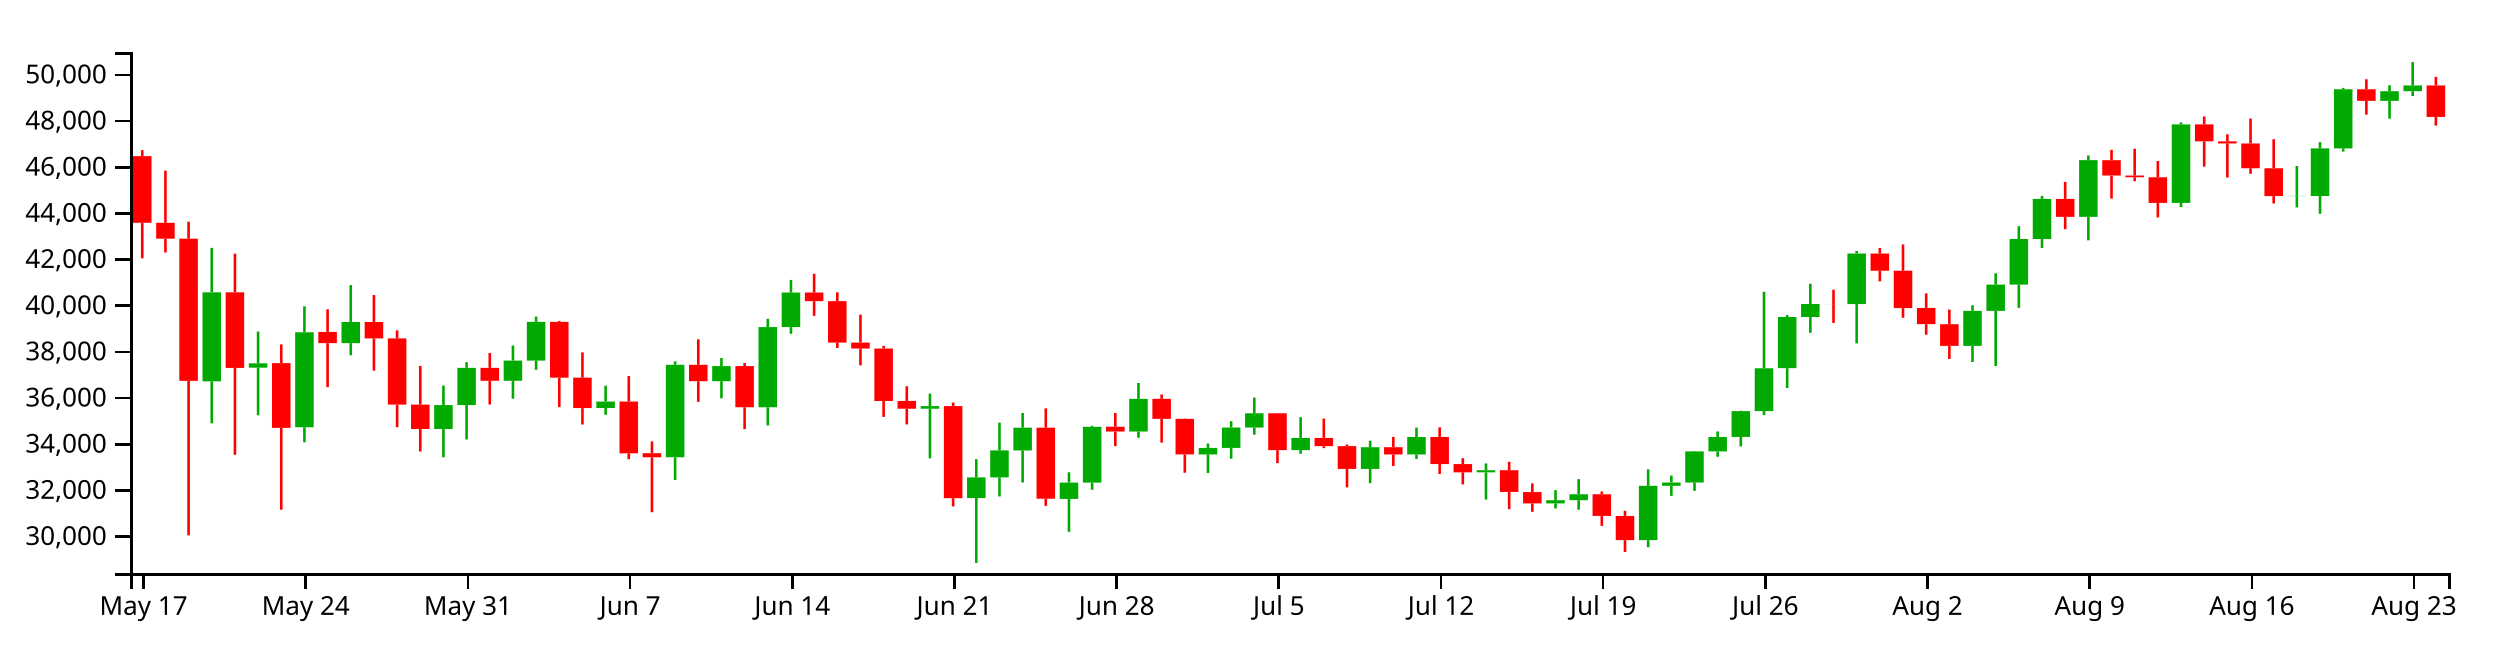
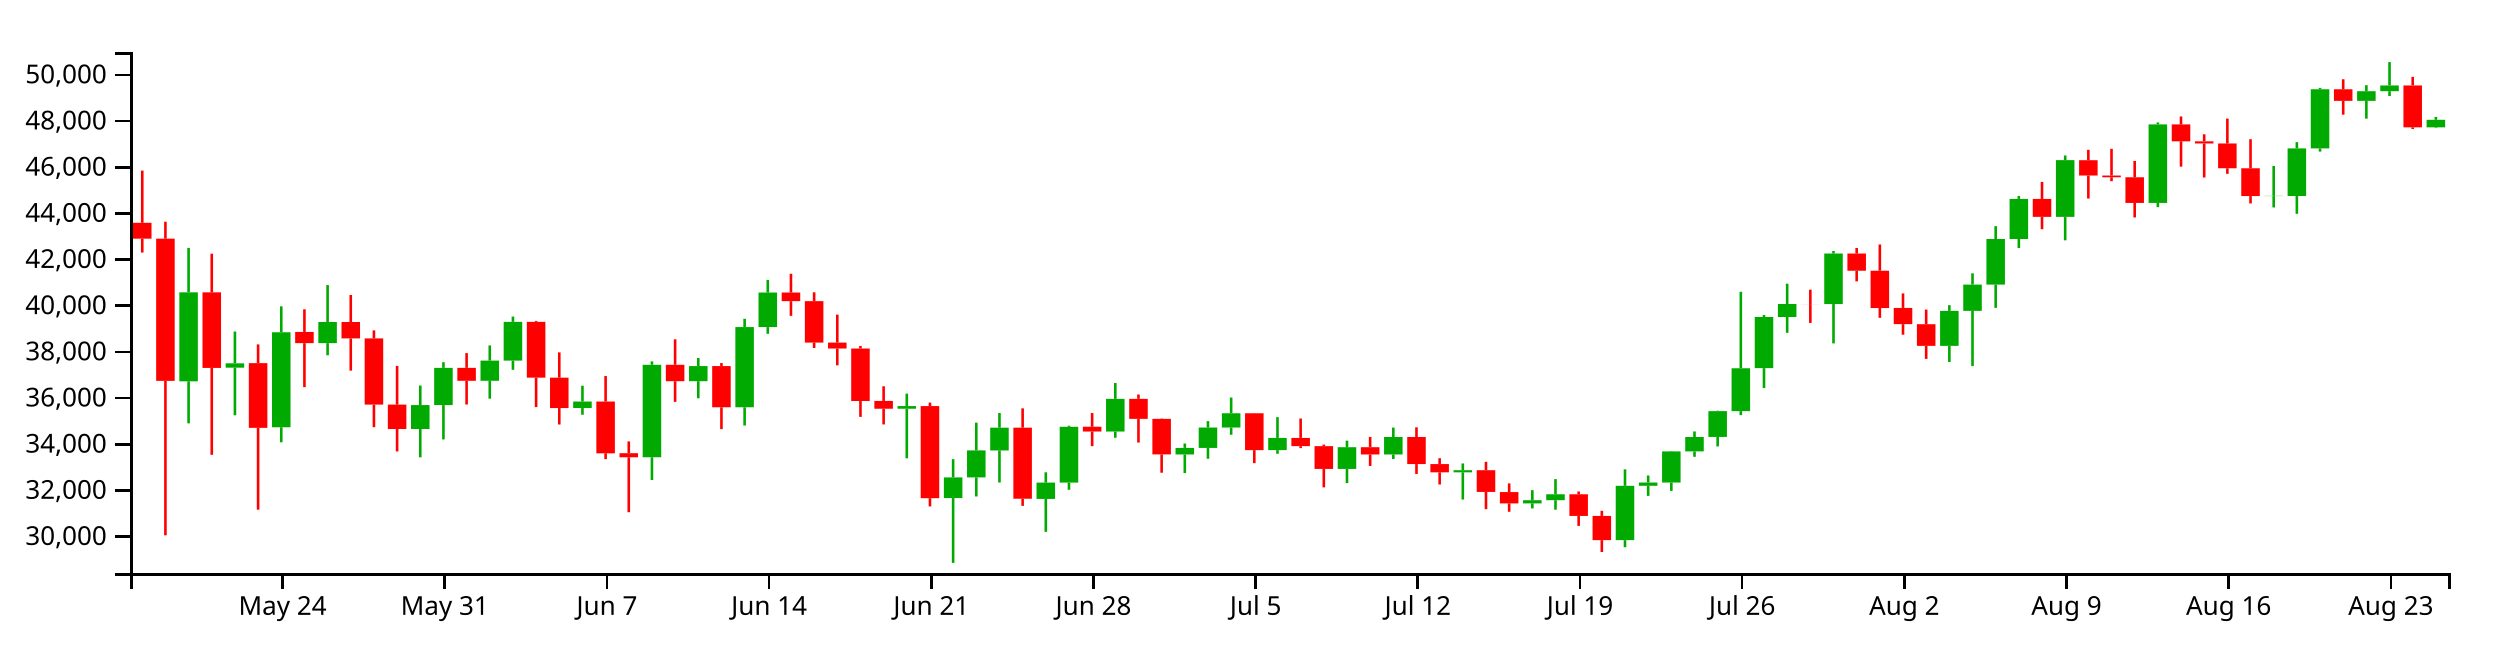
<svg xmlns="http://www.w3.org/2000/svg" version="1.1" width="960" height="250">
  <g transform="translate(50,20)">
    <style>.axis path,.axis line{fill:none;stroke:#000;shape-rendering:crispEdges;}path.candle{stroke:#000000;}path.candle.body{stroke-width:0;}path.candle.up{fill:#00AA00;stroke:#00AA00;}path.candle.down{fill:#FF0000;stroke:#FF0000;}</style>
    <g class="candlestick">
      <g class="data">
-         <path class="candle body up" d="M 27.757 126.426 l 7.117 0 L 34.874 92.251 l -7.117 0 L 27.757 126.426 M 45.55 121.178 l 7.117 0 L 52.667 119.526 l -7.117 0 L 45.55 121.178 M 63.343 144.064 l 7.117 0 L 70.46 107.59 l -7.117 0 L 63.343 144.064 M 81.136 111.77 l 7.117 0 L 88.253 103.64 l -7.117 0 L 81.136 111.77 M 116.721 144.74 l 7.117 0 L 123.838 135.556 l -7.117 0 L 116.721 144.74 M 125.618 135.556 l 7.117 0 L 132.735 121.262 l -7.117 0 L 125.618 135.556 M 143.411 126.217 l 7.117 0 L 150.528 118.471 l -7.117 0 L 143.411 126.217 M 152.307 118.471 l 7.117 0 L 159.424 103.596 l -7.117 0 L 152.307 118.471 M 178.996 136.666 l 7.117 0 L 186.114 134.182 l -7.117 0 L 178.996 136.666 M 205.686 155.593 l 7.117 0 L 212.803 120.072 l -7.117 0 L 205.686 155.593 M 223.479 126.368 l 7.117 0 L 230.596 120.569 l -7.117 0 L 223.479 126.368 M 241.271 136.4 l 7.117 0 L 248.389 105.602 l -7.117 0 L 241.271 136.4 M 250.168 105.602 l 7.117 0 L 257.285 92.343 l -7.117 0 L 250.168 105.602 M 303.547 136.953 l 7.117 0 L 310.664 135.921 l -7.117 0 L 303.547 136.953 M 321.339 171.253 l 7.117 0 L 328.457 163.316 l -7.117 0 L 321.339 171.253 M 330.236 163.316 l 7.117 0 L 337.353 152.958 l -7.117 0 L 330.236 163.316 M 339.132 152.985 l 7.117 0 L 346.25 144.227 l -7.117 0 L 339.132 152.985 M 356.925 171.59 l 7.117 0 L 364.042 165.319 l -7.117 0 L 356.925 171.59 M 365.822 165.319 l 7.117 0 L 372.939 143.897 l -7.117 0 L 365.822 165.319 M 383.615 145.718 l 7.117 0 L 390.732 133.159 l -7.117 0 L 383.615 145.718 M 410.304 154.516 l 7.117 0 L 417.421 151.997 l -7.117 0 L 410.304 154.516 M 419.2 151.997 l 7.117 0 L 426.317 144.173 l -7.117 0 L 419.2 151.997 M 428.097 144.173 l 7.117 0 L 435.214 138.701 l -7.117 0 L 428.097 144.173 M 445.89 152.851 l 7.117 0 L 453.007 148.154 l -7.117 0 L 445.89 152.851 M 472.579 160.07 l 7.117 0 L 479.696 151.737 l -7.117 0 L 472.579 160.07 M 490.372 154.511 l 7.117 0 L 497.489 147.809 l -7.117 0 L 490.372 154.511 M 517.061 161.37 l 7.117 0 L 524.178 160.564 l -7.117 0 L 517.061 161.37 M 543.75 173.294 l 7.117 0 L 550.868 172.087 l -7.117 0 L 543.75 173.294 M 552.647 172.087 l 7.117 0 L 559.764 169.796 l -7.117 0 L 552.647 172.087 M 579.336 187.42 l 7.117 0 L 586.453 166.552 l -7.117 0 L 579.336 187.42 M 588.233 166.552 l 7.117 0 L 595.35 165.282 l -7.117 0 L 588.233 166.552 M 597.129 165.284 l 7.117 0 L 604.246 153.348 l -7.117 0 L 597.129 165.284 M 606.026 153.348 l 7.117 0 L 613.143 147.816 l -7.117 0 L 606.026 153.348 M 614.922 147.787 l 7.117 0 L 622.039 137.863 l -7.117 0 L 614.922 147.787 M 623.818 137.863 l 7.117 0 L 630.936 121.406 l -7.117 0 L 623.818 137.863 M 632.715 121.373 l 7.117 0 L 639.832 101.725 l -7.117 0 L 632.715 121.373 M 641.611 101.736 l 7.117 0 L 648.729 96.746 l -7.117 0 L 641.611 101.736 M 659.404 96.756 l 7.117 0 L 666.521 77.362 l -7.117 0 L 659.404 96.756 M 703.886 112.813 l 7.117 0 L 711.004 99.373 l -7.117 0 L 703.886 112.813 M 712.783 99.374 l 7.117 0 L 719.9 89.275 l -7.117 0 L 712.783 99.374 M 721.679 89.275 l 7.117 0 L 728.796 71.773 l -7.117 0 L 721.679 89.275 M 730.576 71.773 l 7.117 0 L 737.693 56.388 l -7.117 0 L 730.576 71.773 M 748.369 63.286 l 7.117 0 L 755.486 41.489 l -7.117 0 L 748.369 63.286 M 783.954 57.917 l 7.117 0 L 791.072 27.779 l -7.117 0 L 783.954 57.917 M 828.437 55.294 l 7.117 0 L 835.554 55.211 l -7.117 0 L 828.437 55.294 M 837.333 55.264 l 7.117 0 L 844.45 36.993 l -7.117 0 L 837.333 55.264 M 846.23 36.993 l 7.117 0 L 853.347 14.284 l -7.117 0 L 846.23 36.993 M 864.022 18.721 l 7.117 0 L 871.14 15.022 l -7.117 0 L 864.022 18.721 M 872.919 15.022 l 7.117 0 L 880.036 12.809 l -7.117 0 L 872.919 15.022" />
-         <path class="candle body down" d="M 1.068 39.951 l 7.117 0 L 8.185 65.558 l -7.117 0 L 1.068 39.951 M 9.964 65.558 l 7.117 0 L 17.081 71.659 l -7.117 0 L 9.964 65.558 M 18.86 71.659 l 7.117 0 L 25.978 126.259 l -7.117 0 L 18.86 71.659 M 36.653 92.263 l 7.117 0 L 43.77 121.278 l -7.117 0 L 36.653 92.263 M 54.446 119.448 l 7.117 0 L 61.563 144.296 l -7.117 0 L 54.446 119.448 M 72.239 107.459 l 7.117 0 L 79.356 111.77 l -7.117 0 L 72.239 107.459 M 90.032 103.639 l 7.117 0 L 97.149 109.95 l -7.117 0 L 90.032 103.639 M 98.928 109.95 l 7.117 0 L 106.046 135.359 l -7.117 0 L 98.928 109.95 M 107.825 135.374 l 7.117 0 L 114.942 144.74 l -7.117 0 L 107.825 135.374 M 134.514 121.262 l 7.117 0 L 141.631 126.233 l -7.117 0 L 134.514 121.262 M 161.204 103.596 l 7.117 0 L 168.321 125.028 l -7.117 0 L 161.204 103.596 M 170.1 125.027 l 7.117 0 L 177.217 136.691 l -7.117 0 L 170.1 125.027 M 187.893 134.182 l 7.117 0 L 195.01 154.069 l -7.117 0 L 187.893 134.182 M 196.789 154.032 l 7.117 0 L 203.906 155.593 l -7.117 0 L 196.789 154.032 M 214.582 120.072 l 7.117 0 L 221.699 126.387 l -7.117 0 L 214.582 120.072 M 232.375 120.569 l 7.117 0 L 239.492 136.4 l -7.117 0 L 232.375 120.569 M 259.064 92.343 l 7.117 0 L 266.182 95.643 l -7.117 0 L 259.064 92.343 M 267.961 95.645 l 7.117 0 L 275.078 111.554 l -7.117 0 L 267.961 95.645 M 276.857 111.554 l 7.117 0 L 283.974 113.824 l -7.117 0 L 276.857 111.554 M 285.754 113.824 l 7.117 0 L 292.871 133.973 l -7.117 0 L 285.754 113.824 M 294.65 133.968 l 7.117 0 L 301.767 136.953 l -7.117 0 L 294.65 133.968 M 312.443 135.92 l 7.117 0 L 319.56 171.299 l -7.117 0 L 312.443 135.92 M 348.029 144.227 l 7.117 0 L 355.146 171.516 l -7.117 0 L 348.029 144.227 M 374.718 143.878 l 7.117 0 L 381.835 145.718 l -7.117 0 L 374.718 143.878 M 392.511 133.159 l 7.117 0 L 399.628 140.842 l -7.117 0 L 392.511 133.159 M 401.407 140.842 l 7.117 0 L 408.525 154.495 l -7.117 0 L 401.407 140.842 M 436.993 138.686 l 7.117 0 L 444.11 152.851 l -7.117 0 L 436.993 138.686 M 454.786 148.154 l 7.117 0 L 461.903 151.327 l -7.117 0 L 454.786 148.154 M 463.683 151.327 l 7.117 0 L 470.8 160.07 l -7.117 0 L 463.683 151.327 M 481.475 151.737 l 7.117 0 L 488.593 154.511 l -7.117 0 L 481.475 151.737 M 499.268 147.809 l 7.117 0 L 506.385 158.201 l -7.117 0 L 499.268 147.809 M 508.165 158.198 l 7.117 0 L 515.282 161.364 l -7.117 0 L 508.165 158.198 M 525.958 160.564 l 7.117 0 L 533.075 168.897 l -7.117 0 L 525.958 160.564 M 534.854 168.945 l 7.117 0 L 541.971 173.294 l -7.117 0 L 534.854 168.945 M 561.543 169.796 l 7.117 0 L 568.661 178.118 l -7.117 0 L 561.543 169.796 M 570.44 178.118 l 7.117 0 L 577.557 187.42 l -7.117 0 L 570.44 178.118 M 650.508 96.746 l 7.117 0 L 657.625 96.774 l -7.117 0 L 650.508 96.746 M 668.301 77.362 l 7.117 0 L 675.418 83.962 l -7.117 0 L 668.301 77.362 M 677.197 83.962 l 7.117 0 L 684.314 98.29 l -7.117 0 L 677.197 83.962 M 686.094 98.247 l 7.117 0 L 693.211 104.474 l -7.117 0 L 686.094 98.247 M 694.99 104.482 l 7.117 0 L 702.107 112.813 l -7.117 0 L 694.99 104.482 M 739.472 56.388 l 7.117 0 L 746.589 63.286 l -7.117 0 L 739.472 56.388 M 757.265 41.529 l 7.117 0 L 764.382 47.414 l -7.117 0 L 757.265 41.529 M 766.162 47.413 l 7.117 0 L 773.279 48.069 l -7.117 0 L 766.162 47.413 M 775.058 48.072 l 7.117 0 L 782.175 57.926 l -7.117 0 L 775.058 48.072 M 792.851 27.779 l 7.117 0 L 799.968 34.263 l -7.117 0 L 792.851 27.779 M 801.747 34.263 l 7.117 0 L 808.864 35.103 l -7.117 0 L 801.747 34.263 M 810.644 35.103 l 7.117 0 L 817.761 44.61 l -7.117 0 L 810.644 35.103 M 819.54 44.61 l 7.117 0 L 826.657 55.294 l -7.117 0 L 819.54 44.61 M 855.126 14.284 l 7.117 0 L 862.243 18.721 l -7.117 0 L 855.126 14.284 M 881.815 12.809 l 7.117 0 L 888.932 24.89 l -7.117 0 L 881.815 12.809" />
+         <path class="candle body up" d="M 18.86 126.426 l 7.117 0 L 25.978 92.251 l -7.117 0 L 18.86 126.426 M 36.653 121.178 l 7.117 0 L 43.77 119.526 l -7.117 0 L 36.653 121.178 M 54.446 144.064 l 7.117 0 L 61.563 107.59 l -7.117 0 L 54.446 144.064 M 72.239 111.77 l 7.117 0 L 79.356 103.64 l -7.117 0 L 72.239 111.77 M 107.825 144.74 l 7.117 0 L 114.942 135.556 l -7.117 0 L 107.825 144.74 M 116.721 135.556 l 7.117 0 L 123.838 121.262 l -7.117 0 L 116.721 135.556 M 134.514 126.217 l 7.117 0 L 141.631 118.471 l -7.117 0 L 134.514 126.217 M 143.411 118.471 l 7.117 0 L 150.528 103.596 l -7.117 0 L 143.411 118.471 M 170.1 136.666 l 7.117 0 L 177.217 134.182 l -7.117 0 L 170.1 136.666 M 196.789 155.593 l 7.117 0 L 203.906 120.072 l -7.117 0 L 196.789 155.593 M 214.582 126.368 l 7.117 0 L 221.699 120.569 l -7.117 0 L 214.582 126.368 M 232.375 136.4 l 7.117 0 L 239.492 105.602 l -7.117 0 L 232.375 136.4 M 241.271 105.602 l 7.117 0 L 248.389 92.343 l -7.117 0 L 241.271 105.602 M 294.65 136.953 l 7.117 0 L 301.767 135.921 l -7.117 0 L 294.65 136.953 M 312.443 171.253 l 7.117 0 L 319.56 163.316 l -7.117 0 L 312.443 171.253 M 321.339 163.316 l 7.117 0 L 328.457 152.958 l -7.117 0 L 321.339 163.316 M 330.236 152.985 l 7.117 0 L 337.353 144.227 l -7.117 0 L 330.236 152.985 M 348.029 171.59 l 7.117 0 L 355.146 165.319 l -7.117 0 L 348.029 171.59 M 356.925 165.319 l 7.117 0 L 364.042 143.897 l -7.117 0 L 356.925 165.319 M 374.718 145.718 l 7.117 0 L 381.835 133.159 l -7.117 0 L 374.718 145.718 M 401.407 154.516 l 7.117 0 L 408.525 151.997 l -7.117 0 L 401.407 154.516 M 410.304 151.997 l 7.117 0 L 417.421 144.173 l -7.117 0 L 410.304 151.997 M 419.2 144.173 l 7.117 0 L 426.317 138.701 l -7.117 0 L 419.2 144.173 M 436.993 152.851 l 7.117 0 L 444.11 148.154 l -7.117 0 L 436.993 152.851 M 463.683 160.07 l 7.117 0 L 470.8 151.737 l -7.117 0 L 463.683 160.07 M 481.475 154.511 l 7.117 0 L 488.593 147.809 l -7.117 0 L 481.475 154.511 M 508.165 161.37 l 7.117 0 L 515.282 160.564 l -7.117 0 L 508.165 161.37 M 534.854 173.294 l 7.117 0 L 541.971 172.087 l -7.117 0 L 534.854 173.294 M 543.75 172.087 l 7.117 0 L 550.868 169.796 l -7.117 0 L 543.75 172.087 M 570.44 187.42 l 7.117 0 L 577.557 166.552 l -7.117 0 L 570.44 187.42 M 579.336 166.552 l 7.117 0 L 586.453 165.282 l -7.117 0 L 579.336 166.552 M 588.233 165.284 l 7.117 0 L 595.35 153.348 l -7.117 0 L 588.233 165.284 M 597.129 153.348 l 7.117 0 L 604.246 147.816 l -7.117 0 L 597.129 153.348 M 606.026 147.787 l 7.117 0 L 613.143 137.863 l -7.117 0 L 606.026 147.787 M 614.922 137.863 l 7.117 0 L 622.039 121.406 l -7.117 0 L 614.922 137.863 M 623.818 121.373 l 7.117 0 L 630.936 101.725 l -7.117 0 L 623.818 121.373 M 632.715 101.736 l 7.117 0 L 639.832 96.746 l -7.117 0 L 632.715 101.736 M 650.508 96.756 l 7.117 0 L 657.625 77.362 l -7.117 0 L 650.508 96.756 M 694.99 112.813 l 7.117 0 L 702.107 99.373 l -7.117 0 L 694.99 112.813 M 703.886 99.374 l 7.117 0 L 711.004 89.275 l -7.117 0 L 703.886 99.374 M 712.783 89.275 l 7.117 0 L 719.9 71.773 l -7.117 0 L 712.783 89.275 M 721.679 71.773 l 7.117 0 L 728.796 56.388 l -7.117 0 L 721.679 71.773 M 739.472 63.286 l 7.117 0 L 746.589 41.489 l -7.117 0 L 739.472 63.286 M 775.058 57.917 l 7.117 0 L 782.175 27.779 l -7.117 0 L 775.058 57.917 M 819.54 55.294 l 7.117 0 L 826.657 55.211 l -7.117 0 L 819.54 55.294 M 828.437 55.264 l 7.117 0 L 835.554 36.993 l -7.117 0 L 828.437 55.264 M 837.333 36.993 l 7.117 0 L 844.45 14.284 l -7.117 0 L 837.333 36.993 M 855.126 18.721 l 7.117 0 L 862.243 15.022 l -7.117 0 L 855.126 18.721 M 864.022 15.022 l 7.117 0 L 871.14 12.809 l -7.117 0 L 864.022 15.022 M 881.815 28.896 l 7.117 0 L 888.932 26.007 l -7.117 0 L 881.815 28.896" />
+         <path class="candle body down" d="M 1.068 65.558 l 7.117 0 L 8.185 71.659 l -7.117 0 L 1.068 65.558 M 9.964 71.659 l 7.117 0 L 17.081 126.259 l -7.117 0 L 9.964 71.659 M 27.757 92.263 l 7.117 0 L 34.874 121.278 l -7.117 0 L 27.757 92.263 M 45.55 119.448 l 7.117 0 L 52.667 144.296 l -7.117 0 L 45.55 119.448 M 63.343 107.459 l 7.117 0 L 70.46 111.77 l -7.117 0 L 63.343 107.459 M 81.136 103.639 l 7.117 0 L 88.253 109.95 l -7.117 0 L 81.136 103.639 M 90.032 109.95 l 7.117 0 L 97.149 135.359 l -7.117 0 L 90.032 109.95 M 98.928 135.374 l 7.117 0 L 106.046 144.74 l -7.117 0 L 98.928 135.374 M 125.618 121.262 l 7.117 0 L 132.735 126.233 l -7.117 0 L 125.618 121.262 M 152.307 103.596 l 7.117 0 L 159.424 125.028 l -7.117 0 L 152.307 103.596 M 161.204 125.027 l 7.117 0 L 168.321 136.691 l -7.117 0 L 161.204 125.027 M 178.996 134.182 l 7.117 0 L 186.114 154.069 l -7.117 0 L 178.996 134.182 M 187.893 154.032 l 7.117 0 L 195.01 155.593 l -7.117 0 L 187.893 154.032 M 205.686 120.072 l 7.117 0 L 212.803 126.387 l -7.117 0 L 205.686 120.072 M 223.479 120.569 l 7.117 0 L 230.596 136.4 l -7.117 0 L 223.479 120.569 M 250.168 92.343 l 7.117 0 L 257.285 95.643 l -7.117 0 L 250.168 92.343 M 259.064 95.645 l 7.117 0 L 266.182 111.554 l -7.117 0 L 259.064 95.645 M 267.961 111.554 l 7.117 0 L 275.078 113.824 l -7.117 0 L 267.961 111.554 M 276.857 113.824 l 7.117 0 L 283.974 133.973 l -7.117 0 L 276.857 113.824 M 285.754 133.968 l 7.117 0 L 292.871 136.953 l -7.117 0 L 285.754 133.968 M 303.547 135.92 l 7.117 0 L 310.664 171.299 l -7.117 0 L 303.547 135.92 M 339.132 144.227 l 7.117 0 L 346.25 171.516 l -7.117 0 L 339.132 144.227 M 365.822 143.878 l 7.117 0 L 372.939 145.718 l -7.117 0 L 365.822 143.878 M 383.615 133.159 l 7.117 0 L 390.732 140.842 l -7.117 0 L 383.615 133.159 M 392.511 140.842 l 7.117 0 L 399.628 154.495 l -7.117 0 L 392.511 140.842 M 428.097 138.686 l 7.117 0 L 435.214 152.851 l -7.117 0 L 428.097 138.686 M 445.89 148.154 l 7.117 0 L 453.007 151.327 l -7.117 0 L 445.89 148.154 M 454.786 151.327 l 7.117 0 L 461.903 160.07 l -7.117 0 L 454.786 151.327 M 472.579 151.737 l 7.117 0 L 479.696 154.511 l -7.117 0 L 472.579 151.737 M 490.372 147.809 l 7.117 0 L 497.489 158.201 l -7.117 0 L 490.372 147.809 M 499.268 158.198 l 7.117 0 L 506.385 161.364 l -7.117 0 L 499.268 158.198 M 517.061 160.564 l 7.117 0 L 524.178 168.897 l -7.117 0 L 517.061 160.564 M 525.958 168.945 l 7.117 0 L 533.075 173.294 l -7.117 0 L 525.958 168.945 M 552.647 169.796 l 7.117 0 L 559.764 178.118 l -7.117 0 L 552.647 169.796 M 561.543 178.118 l 7.117 0 L 568.661 187.42 l -7.117 0 L 561.543 178.118 M 641.611 96.746 l 7.117 0 L 648.729 96.774 l -7.117 0 L 641.611 96.746 M 659.404 77.362 l 7.117 0 L 666.521 83.962 l -7.117 0 L 659.404 77.362 M 668.301 83.962 l 7.117 0 L 675.418 98.29 l -7.117 0 L 668.301 83.962 M 677.197 98.247 l 7.117 0 L 684.314 104.474 l -7.117 0 L 677.197 98.247 M 686.094 104.482 l 7.117 0 L 693.211 112.813 l -7.117 0 L 686.094 104.482 M 730.576 56.388 l 7.117 0 L 737.693 63.286 l -7.117 0 L 730.576 56.388 M 748.369 41.529 l 7.117 0 L 755.486 47.414 l -7.117 0 L 748.369 41.529 M 757.265 47.413 l 7.117 0 L 764.382 48.069 l -7.117 0 L 757.265 47.413 M 766.162 48.072 l 7.117 0 L 773.279 57.926 l -7.117 0 L 766.162 48.072 M 783.954 27.779 l 7.117 0 L 791.072 34.263 l -7.117 0 L 783.954 27.779 M 792.851 34.263 l 7.117 0 L 799.968 35.103 l -7.117 0 L 792.851 34.263 M 801.747 35.103 l 7.117 0 L 808.864 44.61 l -7.117 0 L 801.747 35.103 M 810.644 44.61 l 7.117 0 L 817.761 55.294 l -7.117 0 L 810.644 44.61 M 846.23 14.284 l 7.117 0 L 853.347 18.721 l -7.117 0 L 846.23 14.284 M 872.919 12.809 l 7.117 0 L 880.036 28.896 l -7.117 0 L 872.919 12.809" />
        <path class="candle body equal" />
-         <path class="candle wick up" d="M 31.315 75.188 L 31.315 92.251 M 31.315 126.426 L 31.315 142.57 M 49.108 107.3 L 49.108 119.526 M 49.108 121.178 L 49.108 139.462 M 66.901 97.629 L 66.901 107.59 M 66.901 144.064 L 66.901 149.83 M 84.694 89.465 L 84.694 103.64 M 84.694 111.77 L 84.694 116.417 M 120.28 128.051 L 120.28 135.556 M 120.28 144.74 L 120.28 155.609 M 129.176 119.089 L 129.176 121.262 M 129.176 135.556 L 129.176 148.741 M 146.969 112.654 L 146.969 118.471 M 146.969 126.217 L 146.969 133.085 M 155.866 101.565 L 155.866 103.596 M 155.866 118.471 L 155.866 122.005 M 182.555 128.122 L 182.555 134.182 M 182.555 136.666 L 182.555 139.273 M 209.244 118.772 L 209.244 120.072 M 209.244 155.593 L 209.244 164.315 M 227.037 117.481 L 227.037 120.569 M 227.037 126.368 L 227.037 132.937 M 244.83 102.415 L 244.83 105.602 M 244.83 136.4 L 244.83 143.394 M 253.727 87.488 L 253.727 92.343 M 253.727 105.602 L 253.727 108.177 M 307.105 131.156 L 307.105 135.921 M 307.105 136.953 L 307.105 155.99 M 324.898 156.32 L 324.898 163.316 M 324.898 171.253 L 324.898 196.154 M 333.794 142.295 L 333.794 152.958 M 333.794 163.316 L 333.794 170.643 M 342.691 138.599 L 342.691 144.227 M 342.691 152.985 L 342.691 165.293 M 360.484 161.362 L 360.484 165.319 M 360.484 171.59 L 360.484 184.223 M 369.38 143.465 L 369.38 143.897 M 369.38 165.319 L 369.38 168.068 M 387.173 127.058 L 387.173 133.159 M 387.173 145.718 L 387.173 148.106 M 413.862 150.308 L 413.862 151.997 M 413.862 154.516 L 413.862 161.637 M 422.759 141.723 L 422.759 144.173 M 422.759 151.997 L 422.759 156.161 M 431.655 132.661 L 431.655 138.701 M 431.655 144.173 L 431.655 146.939 M 449.448 140.187 L 449.448 148.154 M 449.448 152.851 L 449.448 154.253 M 476.138 149.218 L 476.138 151.737 M 476.138 160.07 L 476.138 165.519 M 493.93 144.201 L 493.93 147.809 M 493.93 154.511 L 493.93 156.252 M 520.62 157.958 L 520.62 160.564 M 520.62 161.37 L 520.62 171.822 M 547.309 168.224 L 547.309 172.087 M 547.309 173.294 L 547.309 175.241 M 556.206 163.977 L 556.206 169.796 M 556.206 172.087 L 556.206 175.731 M 582.895 160.227 L 582.895 166.552 M 582.895 187.42 L 582.895 190.147 M 591.791 162.591 L 591.791 165.282 M 591.791 166.552 L 591.791 170.421 M 600.688 153.207 L 600.688 153.348 M 600.688 165.284 L 600.688 168.504 M 609.584 145.673 L 609.584 147.816 M 609.584 153.348 L 609.584 155.413 M 618.481 137.713 L 618.481 137.863 M 618.481 147.787 L 618.481 151.424 M 627.377 92.044 L 627.377 121.406 M 627.377 137.863 L 627.377 139.416 M 636.273 100.974 L 636.273 101.725 M 636.273 121.373 L 636.273 128.981 M 645.17 88.942 L 645.17 96.746 M 645.17 101.736 L 645.17 107.805 M 662.963 76.384 L 662.963 77.362 M 662.963 96.756 L 662.963 111.871 M 707.445 97.189 L 707.445 99.373 M 707.445 112.813 L 707.445 119.004 M 716.341 84.953 L 716.341 89.275 M 716.341 99.374 L 716.341 120.563 M 725.238 66.849 L 725.238 71.773 M 725.238 89.275 L 725.238 98.215 M 734.134 55.258 L 734.134 56.388 M 734.134 71.773 L 734.134 75.234 M 751.927 39.709 L 751.927 41.489 M 751.927 63.286 L 751.927 72.286 M 787.513 27.017 L 787.513 27.779 M 787.513 57.917 L 787.513 59.536 M 831.995 43.735 L 831.995 55.211 M 831.995 55.294 L 831.995 59.661 M 840.892 34.578 L 840.892 36.993 M 840.892 55.264 L 840.892 62.104 M 849.788 13.747 L 849.788 14.284 M 849.788 36.993 L 849.788 38.213 M 867.581 12.71 L 867.581 15.022 M 867.581 18.721 L 867.581 25.563 M 876.477 3.846 L 876.477 12.809 M 876.477 15.022 L 876.477 16.885" style="stroke-width: 1px;" />
-         <path class="candle wick down" d="M 4.626 37.654 L 4.626 39.951 M 4.626 65.558 L 4.626 79.183 M 13.523 45.514 L 13.523 65.558 M 13.523 71.659 L 13.523 76.975 M 22.419 65.143 L 22.419 71.659 M 22.419 126.259 L 22.419 185.561 M 40.212 77.419 L 40.212 92.263 M 40.212 121.278 L 40.212 154.643 M 58.005 112.249 L 58.005 119.448 M 58.005 144.296 L 58.005 175.713 M 75.798 98.765 L 75.798 107.459 M 75.798 111.77 L 75.798 128.657 M 93.591 93.275 L 93.591 103.639 M 93.591 109.95 L 93.591 122.322 M 102.487 106.867 L 102.487 109.95 M 102.487 135.359 L 102.487 144.042 M 111.383 120.511 L 111.383 135.374 M 111.383 144.74 L 111.383 153.36 M 138.073 115.58 L 138.073 121.262 M 138.073 126.233 L 138.073 135.337 M 164.762 103.221 L 164.762 103.596 M 164.762 125.028 L 164.762 136.32 M 173.659 115.313 L 173.659 125.027 M 173.659 136.691 L 173.659 143.013 M 191.451 124.399 L 191.451 134.182 M 191.451 154.069 L 191.451 156.31 M 200.348 149.502 L 200.348 154.032 M 200.348 155.593 L 200.348 176.697 M 218.141 110.296 L 218.141 120.072 M 218.141 126.387 L 218.141 134.309 M 235.934 119.402 L 235.934 120.569 M 235.934 136.4 L 235.934 144.783 M 262.623 85.13 L 262.623 92.343 M 262.623 95.643 L 262.623 101.295 M 271.519 92.247 L 271.519 95.645 M 271.519 111.554 L 271.519 113.62 M 280.416 100.821 L 280.416 111.554 M 280.416 113.824 L 280.416 120.277 M 289.312 112.85 L 289.312 113.824 M 289.312 133.973 L 289.312 140.094 M 298.209 128.325 L 298.209 133.968 M 298.209 136.953 L 298.209 142.982 M 316.002 134.592 L 316.002 135.92 M 316.002 171.299 L 316.002 174.47 M 351.587 136.808 L 351.587 144.227 M 351.587 171.516 L 351.587 174.259 M 378.277 138.602 L 378.277 143.878 M 378.277 145.718 L 378.277 151.321 M 396.07 131.49 L 396.07 133.159 M 396.07 140.842 L 396.07 149.949 M 404.966 140.73 L 404.966 140.842 M 404.966 154.495 L 404.966 161.53 M 440.552 138.636 L 440.552 138.686 M 440.552 152.851 L 440.552 157.856 M 458.345 140.717 L 458.345 148.154 M 458.345 151.327 L 458.345 152.074 M 467.241 150.728 L 467.241 151.327 M 467.241 160.07 L 467.241 167.15 M 485.034 147.782 L 485.034 151.737 M 485.034 154.511 L 485.034 158.926 M 502.827 144.091 L 502.827 147.809 M 502.827 158.201 L 502.827 161.997 M 511.723 155.955 L 511.723 158.198 M 511.723 161.364 L 511.723 166.04 M 529.516 157.327 L 529.516 160.564 M 529.516 168.897 L 529.516 175.518 M 538.413 165.624 L 538.413 168.945 M 538.413 173.294 L 538.413 176.52 M 565.102 168.728 L 565.102 169.796 M 565.102 178.118 L 565.102 181.95 M 573.998 176.138 L 573.998 178.118 M 573.998 187.42 L 573.998 191.961 M 654.066 91.247 L 654.066 96.746 M 654.066 96.774 L 654.066 104.011 M 671.859 75.22 L 671.859 77.362 M 671.859 83.962 L 671.859 88.054 M 680.756 73.882 L 680.756 83.962 M 680.756 98.29 L 680.756 102.043 M 689.652 92.665 L 689.652 98.247 M 689.652 104.474 L 689.652 108.532 M 698.549 98.87 L 698.549 104.482 M 698.549 112.813 L 698.549 117.821 M 743.031 49.851 L 743.031 56.388 M 743.031 63.286 L 743.031 68.014 M 760.824 37.53 L 760.824 41.529 M 760.824 47.414 L 760.824 56.238 M 769.72 37.145 L 769.72 47.413 M 769.72 48.069 L 769.72 49.575 M 778.617 41.801 L 778.617 48.072 M 778.617 57.926 L 778.617 63.502 M 796.409 24.73 L 796.409 27.779 M 796.409 34.263 L 796.409 43.992 M 805.306 31.571 L 805.306 34.263 M 805.306 35.103 L 805.306 48.167 M 814.202 25.529 L 814.202 35.103 M 814.202 44.61 L 814.202 46.749 M 823.099 33.452 L 823.099 44.61 M 823.099 55.294 L 823.099 58.13 M 858.685 10.432 L 858.685 14.284 M 858.685 18.721 L 858.685 24.039 M 885.374 9.519 L 885.374 12.809 M 885.374 24.89 L 885.374 28.231" style="stroke-width: 1px;" />
+         <path class="candle wick up" d="M 22.419 75.188 L 22.419 92.251 M 22.419 126.426 L 22.419 142.57 M 40.212 107.3 L 40.212 119.526 M 40.212 121.178 L 40.212 139.462 M 58.005 97.629 L 58.005 107.59 M 58.005 144.064 L 58.005 149.83 M 75.798 89.465 L 75.798 103.64 M 75.798 111.77 L 75.798 116.417 M 111.383 128.051 L 111.383 135.556 M 111.383 144.74 L 111.383 155.609 M 120.28 119.089 L 120.28 121.262 M 120.28 135.556 L 120.28 148.741 M 138.073 112.654 L 138.073 118.471 M 138.073 126.217 L 138.073 133.085 M 146.969 101.565 L 146.969 103.596 M 146.969 118.471 L 146.969 122.005 M 173.659 128.122 L 173.659 134.182 M 173.659 136.666 L 173.659 139.273 M 200.348 118.772 L 200.348 120.072 M 200.348 155.593 L 200.348 164.315 M 218.141 117.481 L 218.141 120.569 M 218.141 126.368 L 218.141 132.937 M 235.934 102.415 L 235.934 105.602 M 235.934 136.4 L 235.934 143.394 M 244.83 87.488 L 244.83 92.343 M 244.83 105.602 L 244.83 108.177 M 298.209 131.156 L 298.209 135.921 M 298.209 136.953 L 298.209 155.99 M 316.002 156.32 L 316.002 163.316 M 316.002 171.253 L 316.002 196.154 M 324.898 142.295 L 324.898 152.958 M 324.898 163.316 L 324.898 170.643 M 333.794 138.599 L 333.794 144.227 M 333.794 152.985 L 333.794 165.293 M 351.587 161.362 L 351.587 165.319 M 351.587 171.59 L 351.587 184.223 M 360.484 143.465 L 360.484 143.897 M 360.484 165.319 L 360.484 168.068 M 378.277 127.058 L 378.277 133.159 M 378.277 145.718 L 378.277 148.106 M 404.966 150.308 L 404.966 151.997 M 404.966 154.516 L 404.966 161.637 M 413.862 141.723 L 413.862 144.173 M 413.862 151.997 L 413.862 156.161 M 422.759 132.661 L 422.759 138.701 M 422.759 144.173 L 422.759 146.939 M 440.552 140.187 L 440.552 148.154 M 440.552 152.851 L 440.552 154.253 M 467.241 149.218 L 467.241 151.737 M 467.241 160.07 L 467.241 165.519 M 485.034 144.201 L 485.034 147.809 M 485.034 154.511 L 485.034 156.252 M 511.723 157.958 L 511.723 160.564 M 511.723 161.37 L 511.723 171.822 M 538.413 168.224 L 538.413 172.087 M 538.413 173.294 L 538.413 175.241 M 547.309 163.977 L 547.309 169.796 M 547.309 172.087 L 547.309 175.731 M 573.998 160.227 L 573.998 166.552 M 573.998 187.42 L 573.998 190.147 M 582.895 162.591 L 582.895 165.282 M 582.895 166.552 L 582.895 170.421 M 591.791 153.207 L 591.791 153.348 M 591.791 165.284 L 591.791 168.504 M 600.688 145.673 L 600.688 147.816 M 600.688 153.348 L 600.688 155.413 M 609.584 137.713 L 609.584 137.863 M 609.584 147.787 L 609.584 151.424 M 618.481 92.044 L 618.481 121.406 M 618.481 137.863 L 618.481 139.416 M 627.377 100.974 L 627.377 101.725 M 627.377 121.373 L 627.377 128.981 M 636.273 88.942 L 636.273 96.746 M 636.273 101.736 L 636.273 107.805 M 654.066 76.384 L 654.066 77.362 M 654.066 96.756 L 654.066 111.871 M 698.549 97.189 L 698.549 99.373 M 698.549 112.813 L 698.549 119.004 M 707.445 84.953 L 707.445 89.275 M 707.445 99.374 L 707.445 120.563 M 716.341 66.849 L 716.341 71.773 M 716.341 89.275 L 716.341 98.215 M 725.238 55.258 L 725.238 56.388 M 725.238 71.773 L 725.238 75.234 M 743.031 39.709 L 743.031 41.489 M 743.031 63.286 L 743.031 72.286 M 778.617 27.017 L 778.617 27.779 M 778.617 57.917 L 778.617 59.536 M 823.099 43.735 L 823.099 55.211 M 823.099 55.294 L 823.099 59.661 M 831.995 34.578 L 831.995 36.993 M 831.995 55.264 L 831.995 62.104 M 840.892 13.747 L 840.892 14.284 M 840.892 36.993 L 840.892 38.213 M 858.685 12.71 L 858.685 15.022 M 858.685 18.721 L 858.685 25.563 M 867.581 3.846 L 867.581 12.809 M 867.581 15.022 L 867.581 16.885 M 885.374 24.91 L 885.374 26.007 M 885.374 28.896 L 885.374 29.088" style="stroke-width: 1px;" />
+         <path class="candle wick down" d="M 4.626 45.514 L 4.626 65.558 M 4.626 71.659 L 4.626 76.975 M 13.523 65.143 L 13.523 71.659 M 13.523 126.259 L 13.523 185.561 M 31.315 77.419 L 31.315 92.263 M 31.315 121.278 L 31.315 154.643 M 49.108 112.249 L 49.108 119.448 M 49.108 144.296 L 49.108 175.713 M 66.901 98.765 L 66.901 107.459 M 66.901 111.77 L 66.901 128.657 M 84.694 93.275 L 84.694 103.639 M 84.694 109.95 L 84.694 122.322 M 93.591 106.867 L 93.591 109.95 M 93.591 135.359 L 93.591 144.042 M 102.487 120.511 L 102.487 135.374 M 102.487 144.74 L 102.487 153.36 M 129.176 115.58 L 129.176 121.262 M 129.176 126.233 L 129.176 135.337 M 155.866 103.221 L 155.866 103.596 M 155.866 125.028 L 155.866 136.32 M 164.762 115.313 L 164.762 125.027 M 164.762 136.691 L 164.762 143.013 M 182.555 124.399 L 182.555 134.182 M 182.555 154.069 L 182.555 156.31 M 191.451 149.502 L 191.451 154.032 M 191.451 155.593 L 191.451 176.697 M 209.244 110.296 L 209.244 120.072 M 209.244 126.387 L 209.244 134.309 M 227.037 119.402 L 227.037 120.569 M 227.037 136.4 L 227.037 144.783 M 253.727 85.13 L 253.727 92.343 M 253.727 95.643 L 253.727 101.295 M 262.623 92.247 L 262.623 95.645 M 262.623 111.554 L 262.623 113.62 M 271.519 100.821 L 271.519 111.554 M 271.519 113.824 L 271.519 120.277 M 280.416 112.85 L 280.416 113.824 M 280.416 133.973 L 280.416 140.094 M 289.312 128.325 L 289.312 133.968 M 289.312 136.953 L 289.312 142.982 M 307.105 134.592 L 307.105 135.92 M 307.105 171.299 L 307.105 174.47 M 342.691 136.808 L 342.691 144.227 M 342.691 171.516 L 342.691 174.259 M 369.38 138.602 L 369.38 143.878 M 369.38 145.718 L 369.38 151.321 M 387.173 131.49 L 387.173 133.159 M 387.173 140.842 L 387.173 149.949 M 396.07 140.73 L 396.07 140.842 M 396.07 154.495 L 396.07 161.53 M 431.655 138.636 L 431.655 138.686 M 431.655 152.851 L 431.655 157.856 M 449.448 140.717 L 449.448 148.154 M 449.448 151.327 L 449.448 152.074 M 458.345 150.728 L 458.345 151.327 M 458.345 160.07 L 458.345 167.15 M 476.138 147.782 L 476.138 151.737 M 476.138 154.511 L 476.138 158.926 M 493.93 144.091 L 493.93 147.809 M 493.93 158.201 L 493.93 161.997 M 502.827 155.955 L 502.827 158.198 M 502.827 161.364 L 502.827 166.04 M 520.62 157.327 L 520.62 160.564 M 520.62 168.897 L 520.62 175.518 M 529.516 165.624 L 529.516 168.945 M 529.516 173.294 L 529.516 176.52 M 556.206 168.728 L 556.206 169.796 M 556.206 178.118 L 556.206 181.95 M 565.102 176.138 L 565.102 178.118 M 565.102 187.42 L 565.102 191.961 M 645.17 91.247 L 645.17 96.746 M 645.17 96.774 L 645.17 104.011 M 662.963 75.22 L 662.963 77.362 M 662.963 83.962 L 662.963 88.054 M 671.859 73.882 L 671.859 83.962 M 671.859 98.29 L 671.859 102.043 M 680.756 92.665 L 680.756 98.247 M 680.756 104.474 L 680.756 108.532 M 689.652 98.87 L 689.652 104.482 M 689.652 112.813 L 689.652 117.821 M 734.134 49.851 L 734.134 56.388 M 734.134 63.286 L 734.134 68.014 M 751.927 37.53 L 751.927 41.529 M 751.927 47.414 L 751.927 56.238 M 760.824 37.145 L 760.824 47.413 M 760.824 48.069 L 760.824 49.575 M 769.72 41.801 L 769.72 48.072 M 769.72 57.926 L 769.72 63.502 M 787.513 24.73 L 787.513 27.779 M 787.513 34.263 L 787.513 43.992 M 796.409 31.571 L 796.409 34.263 M 796.409 35.103 L 796.409 48.167 M 805.306 25.529 L 805.306 35.103 M 805.306 44.61 L 805.306 46.749 M 814.202 33.452 L 814.202 44.61 M 814.202 55.294 L 814.202 58.13 M 849.788 10.432 L 849.788 14.284 M 849.788 18.721 L 849.788 24.039 M 876.477 9.519 L 876.477 12.809 M 876.477 28.896 L 876.477 29.552" style="stroke-width: 1px;" />
        <path class="candle wick equal" style="stroke-width: 1px;" />
      </g>
    </g>
    <g class="x axis" transform="translate(0,200)" fill="none" font-size="10" font-family="sans-serif" text-anchor="middle">
      <path class="domain" stroke="#000" d="M0.5,6V0.5H890.5V6" />
-       <g class="tick" opacity="1" transform="translate(4.62615,0)">
-         <line stroke="#000" y2="6" x1="0.5" x2="0.5" />
-         <text fill="#000" y="9" x="0.5" dy="0.71em">May 17</text>
-       </g>
-       <g class="tick" opacity="1" transform="translate(66.90124,0)">
+       <g class="tick" opacity="1" transform="translate(58.0048,0)">
        <line stroke="#000" y2="6" x1="0.5" x2="0.5" />
        <text fill="#000" y="9" x="0.5" dy="0.71em">May 24</text>
      </g>
-       <g class="tick" opacity="1" transform="translate(129.1763,0)">
+       <g class="tick" opacity="1" transform="translate(120.2799,0)">
        <line stroke="#000" y2="6" x1="0.5" x2="0.5" />
        <text fill="#000" y="9" x="0.5" dy="0.71em">May 31</text>
      </g>
-       <g class="tick" opacity="1" transform="translate(191.4514,0)">
+       <g class="tick" opacity="1" transform="translate(182.555,0)">
        <line stroke="#000" y2="6" x1="0.5" x2="0.5" />
        <text fill="#000" y="9" x="0.5" dy="0.71em">Jun  7</text>
      </g>
-       <g class="tick" opacity="1" transform="translate(253.7265,0)">
+       <g class="tick" opacity="1" transform="translate(244.8301,0)">
        <line stroke="#000" y2="6" x1="0.5" x2="0.5" />
        <text fill="#000" y="9" x="0.5" dy="0.71em">Jun 14</text>
      </g>
-       <g class="tick" opacity="1" transform="translate(316.0016,0)">
+       <g class="tick" opacity="1" transform="translate(307.1052,0)">
        <line stroke="#000" y2="6" x1="0.5" x2="0.5" />
        <text fill="#000" y="9" x="0.5" dy="0.71em">Jun 21</text>
      </g>
-       <g class="tick" opacity="1" transform="translate(378.2767,0)">
+       <g class="tick" opacity="1" transform="translate(369.3802,0)">
        <line stroke="#000" y2="6" x1="0.5" x2="0.5" />
        <text fill="#000" y="9" x="0.5" dy="0.71em">Jun 28</text>
      </g>
-       <g class="tick" opacity="1" transform="translate(440.5518,0)">
+       <g class="tick" opacity="1" transform="translate(431.6553,0)">
        <line stroke="#000" y2="6" x1="0.5" x2="0.5" />
        <text fill="#000" y="9" x="0.5" dy="0.71em">Jul  5</text>
      </g>
-       <g class="tick" opacity="1" transform="translate(502.8269,0)">
+       <g class="tick" opacity="1" transform="translate(493.9304,0)">
        <line stroke="#000" y2="6" x1="0.5" x2="0.5" />
        <text fill="#000" y="9" x="0.5" dy="0.71em">Jul 12</text>
      </g>
-       <g class="tick" opacity="1" transform="translate(565.102,0)">
+       <g class="tick" opacity="1" transform="translate(556.2055,0)">
        <line stroke="#000" y2="6" x1="0.5" x2="0.5" />
        <text fill="#000" y="9" x="0.5" dy="0.71em">Jul 19</text>
      </g>
-       <g class="tick" opacity="1" transform="translate(627.377,0)">
+       <g class="tick" opacity="1" transform="translate(618.4806,0)">
        <line stroke="#000" y2="6" x1="0.5" x2="0.5" />
        <text fill="#000" y="9" x="0.5" dy="0.71em">Jul 26</text>
      </g>
-       <g class="tick" opacity="1" transform="translate(689.6521,0)">
+       <g class="tick" opacity="1" transform="translate(680.7557,0)">
        <line stroke="#000" y2="6" x1="0.5" x2="0.5" />
        <text fill="#000" y="9" x="0.5" dy="0.71em">Aug  2</text>
      </g>
-       <g class="tick" opacity="1" transform="translate(751.9272,0)">
+       <g class="tick" opacity="1" transform="translate(743.0308,0)">
        <line stroke="#000" y2="6" x1="0.5" x2="0.5" />
        <text fill="#000" y="9" x="0.5" dy="0.71em">Aug  9</text>
      </g>
-       <g class="tick" opacity="1" transform="translate(814.2023,0)">
+       <g class="tick" opacity="1" transform="translate(805.3059,0)">
        <line stroke="#000" y2="6" x1="0.5" x2="0.5" />
        <text fill="#000" y="9" x="0.5" dy="0.71em">Aug 16</text>
      </g>
-       <g class="tick" opacity="1" transform="translate(876.4774,0)">
+       <g class="tick" opacity="1" transform="translate(867.581,0)">
        <line stroke="#000" y2="6" x1="0.5" x2="0.5" />
        <text fill="#000" y="9" x="0.5" dy="0.71em">Aug 23</text>
      </g>
    </g>
    <g class="y axis" fill="none" font-size="10" font-family="sans-serif" text-anchor="end">
      <path class="domain" stroke="#000" d="M-6,200.5H0.5V0.5H-6" />
      <g class="tick" opacity="1" transform="translate(0,185.5612)">
        <line stroke="#000" x2="-6" y1="0.5" y2="0.5" />
        <text fill="#000" x="-9" y="0.5" dy="0.32em">30,000</text>
      </g>
      <g class="tick" opacity="1" transform="translate(0,167.8329)">
        <line stroke="#000" x2="-6" y1="0.5" y2="0.5" />
        <text fill="#000" x="-9" y="0.5" dy="0.32em">32,000</text>
      </g>
      <g class="tick" opacity="1" transform="translate(0,150.1046)">
        <line stroke="#000" x2="-6" y1="0.5" y2="0.5" />
        <text fill="#000" x="-9" y="0.5" dy="0.32em">34,000</text>
      </g>
      <g class="tick" opacity="1" transform="translate(0,132.3763)">
        <line stroke="#000" x2="-6" y1="0.5" y2="0.5" />
        <text fill="#000" x="-9" y="0.5" dy="0.32em">36,000</text>
      </g>
      <g class="tick" opacity="1" transform="translate(0,114.648)">
        <line stroke="#000" x2="-6" y1="0.5" y2="0.5" />
        <text fill="#000" x="-9" y="0.5" dy="0.32em">38,000</text>
      </g>
      <g class="tick" opacity="1" transform="translate(0,96.91971)">
        <line stroke="#000" x2="-6" y1="0.5" y2="0.5" />
        <text fill="#000" x="-9" y="0.5" dy="0.32em">40,000</text>
      </g>
      <g class="tick" opacity="1" transform="translate(0,79.19141)">
        <line stroke="#000" x2="-6" y1="0.5" y2="0.5" />
        <text fill="#000" x="-9" y="0.5" dy="0.32em">42,000</text>
      </g>
      <g class="tick" opacity="1" transform="translate(0,61.46312)">
        <line stroke="#000" x2="-6" y1="0.5" y2="0.5" />
        <text fill="#000" x="-9" y="0.5" dy="0.32em">44,000</text>
      </g>
      <g class="tick" opacity="1" transform="translate(0,43.73482)">
        <line stroke="#000" x2="-6" y1="0.5" y2="0.5" />
        <text fill="#000" x="-9" y="0.5" dy="0.32em">46,000</text>
      </g>
      <g class="tick" opacity="1" transform="translate(0,26.00652)">
        <line stroke="#000" x2="-6" y1="0.5" y2="0.5" />
        <text fill="#000" x="-9" y="0.5" dy="0.32em">48,000</text>
      </g>
      <g class="tick" opacity="1" transform="translate(0,8.278228)">
        <line stroke="#000" x2="-6" y1="0.5" y2="0.5" />
        <text fill="#000" x="-9" y="0.5" dy="0.32em">50,000</text>
      </g>
      <text transform="rotate(-90)" y="6" dy=".71em" style="text-anchor: end;">Price ($)</text>
    </g>
  </g>
</svg>
